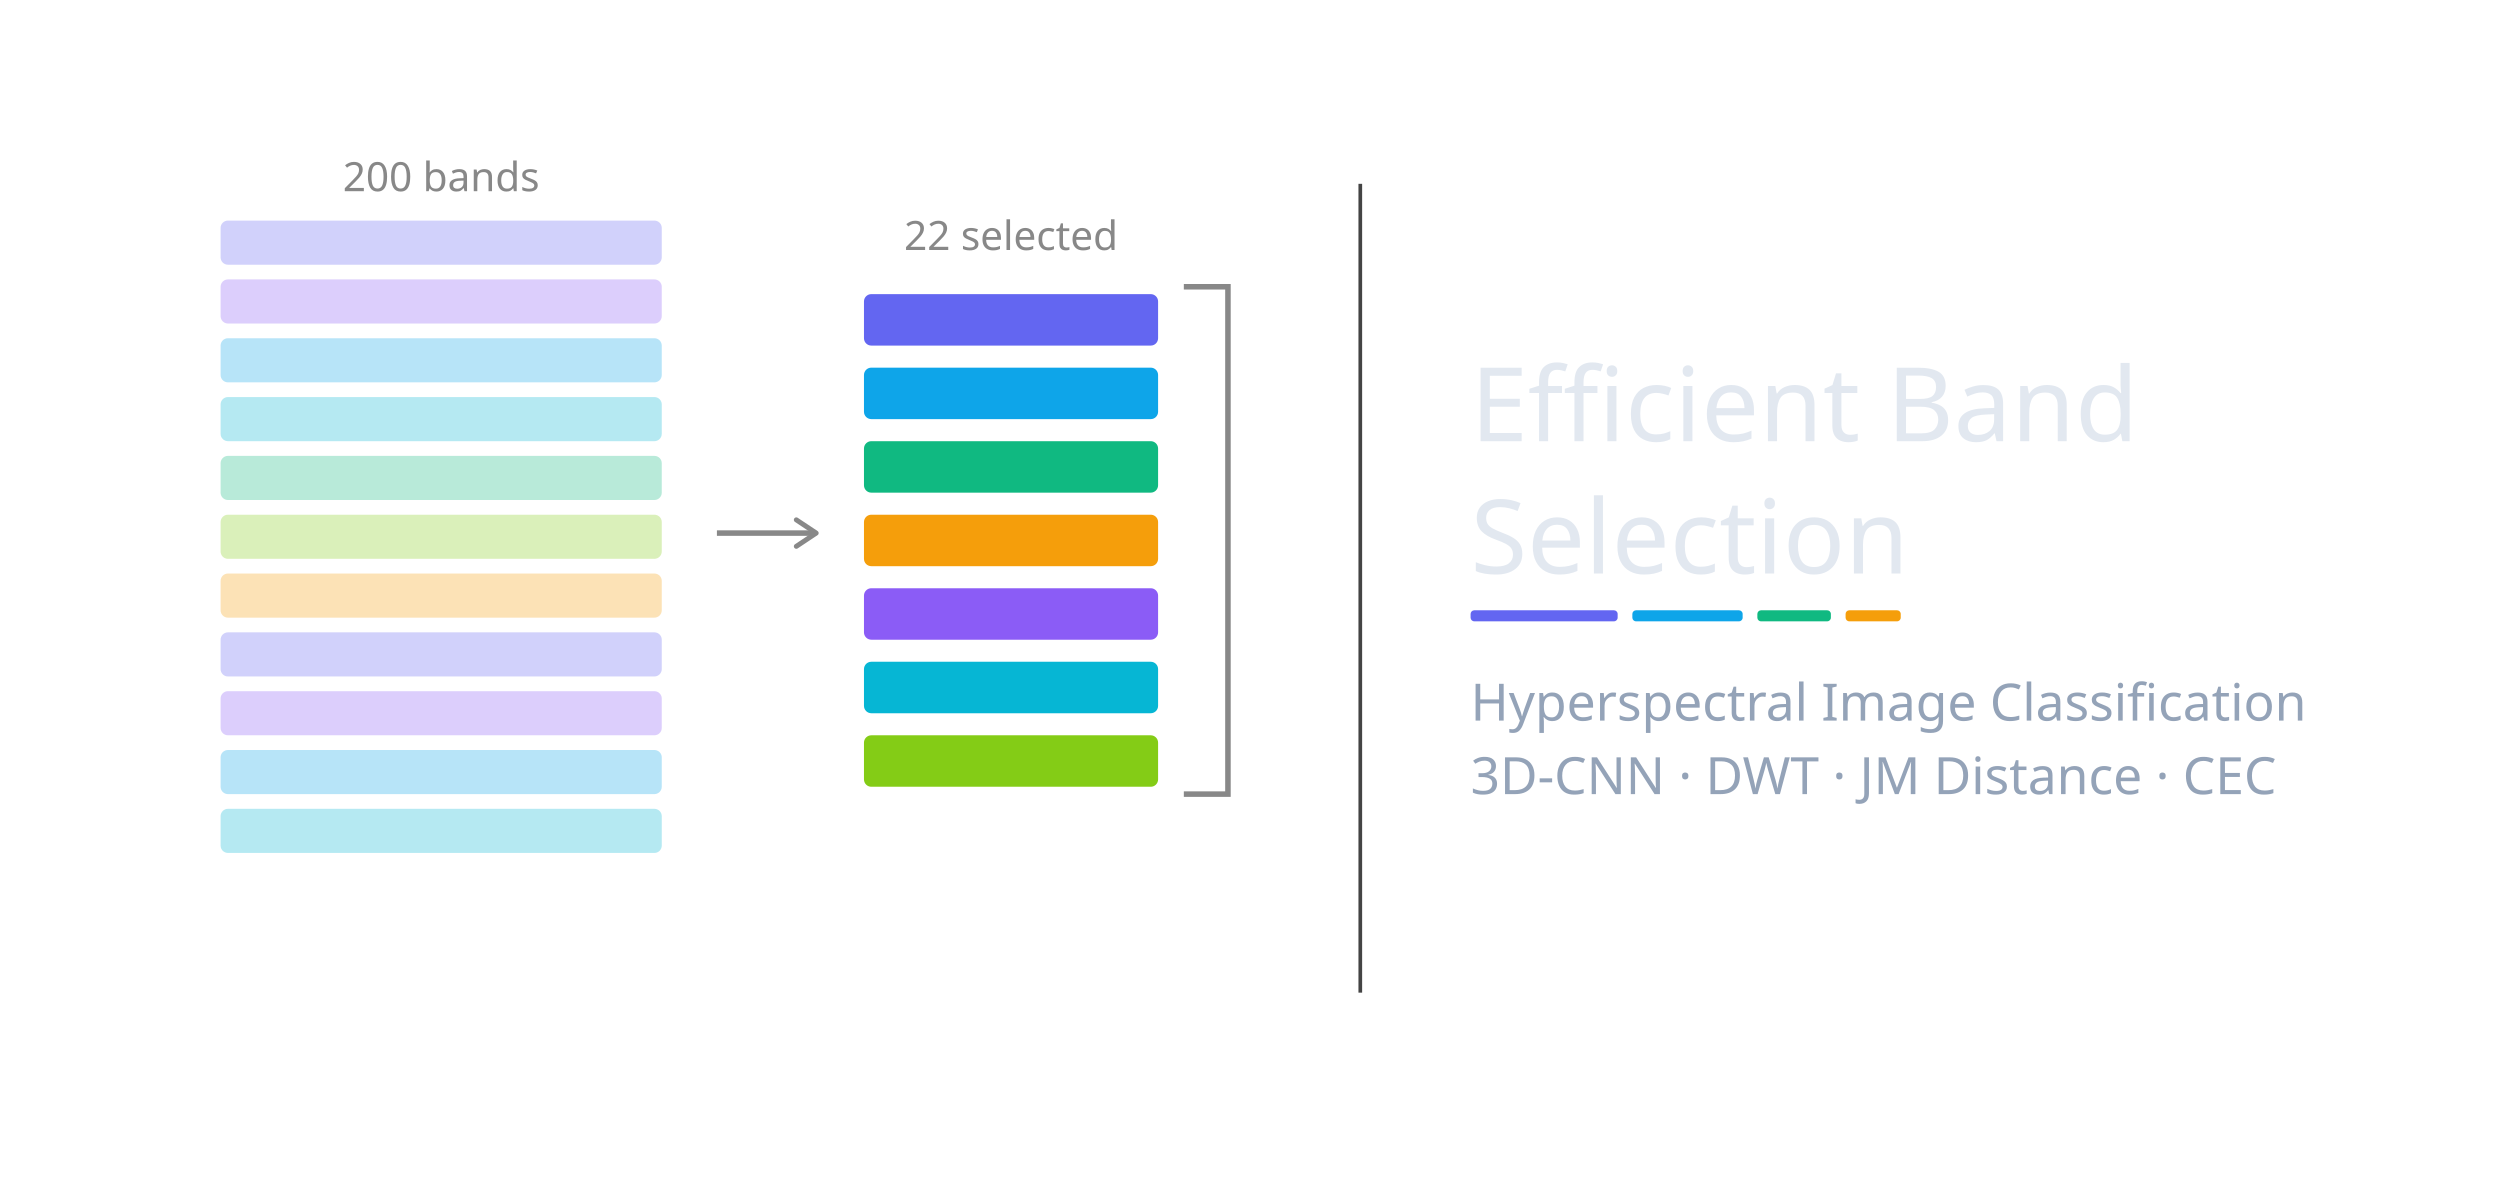
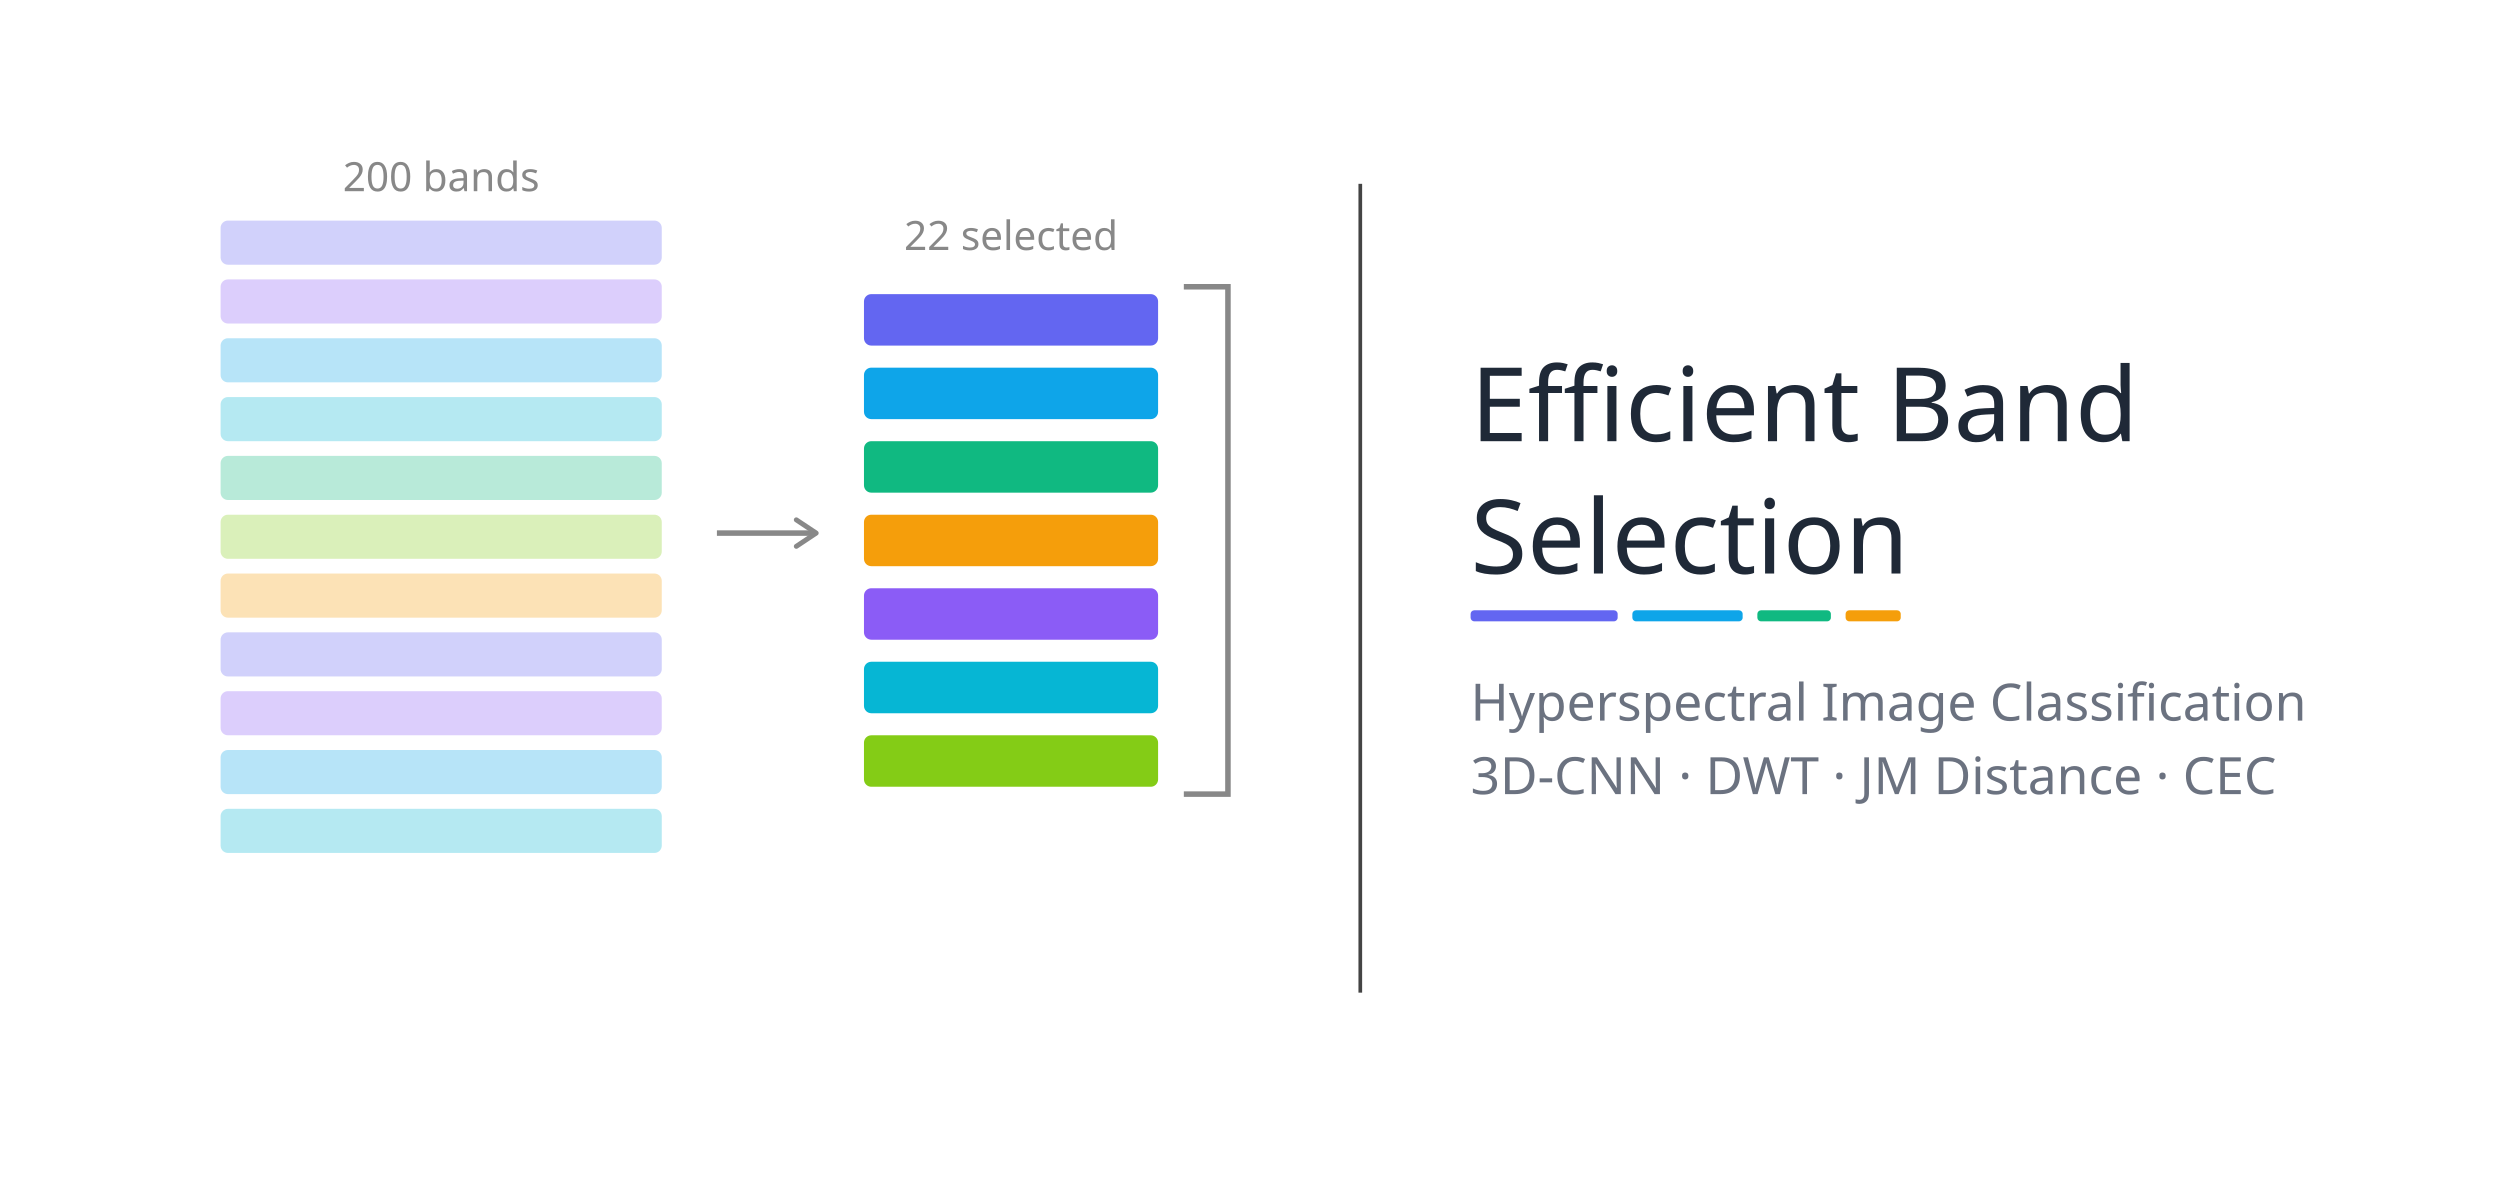
- <svg xmlns="http://www.w3.org/2000/svg" width="100%" viewBox="0 0 680 320" role="img">
+ <svg xmlns="http://www.w3.org/2000/svg" width="680" height="320" viewBox="0 0 680 320" role="img">
  <rect x="60" y="60" width="120" height="12" rx="2" fill="#6366f1" opacity="0.3" />
  <rect x="60" y="76" width="120" height="12" rx="2" fill="#8b5cf6" opacity="0.3" />
  <rect x="60" y="92" width="120" height="12" rx="2" fill="#0ea5e9" opacity="0.3" />
  <rect x="60" y="108" width="120" height="12" rx="2" fill="#06b6d4" opacity="0.3" />
  <rect x="60" y="124" width="120" height="12" rx="2" fill="#10b981" opacity="0.3" />
  <rect x="60" y="140" width="120" height="12" rx="2" fill="#84cc16" opacity="0.3" />
  <rect x="60" y="156" width="120" height="12" rx="2" fill="#f59e0b" opacity="0.3" />
  <rect x="60" y="172" width="120" height="12" rx="2" fill="#6366f1" opacity="0.3" />
  <rect x="60" y="188" width="120" height="12" rx="2" fill="#8b5cf6" opacity="0.3" />
  <rect x="60" y="204" width="120" height="12" rx="2" fill="#0ea5e9" opacity="0.3" />
  <rect x="60" y="220" width="120" height="12" rx="2" fill="#06b6d4" opacity="0.3" />
-   <line x1="195" y1="145" x2="222" y2="145" stroke="#888" stroke-width="1.5" marker-end="url(#arr2)" />
  <defs>
    <marker id="arr2" viewBox="0 0 10 10" refX="8" refY="5" markerWidth="6" markerHeight="6" orient="auto-start-reverse">
      <path d="M2 1L8 5L2 9" fill="none" stroke="#888" stroke-width="1.5" stroke-linecap="round" stroke-linejoin="round" />
    </marker>
  </defs>
+   <line x1="195" y1="145" x2="222" y2="145" stroke="#888" stroke-width="1.5" marker-end="url(#arr2)" />
  <rect x="235" y="80" width="80" height="14" rx="2" fill="#6366f1" />
  <rect x="235" y="100" width="80" height="14" rx="2" fill="#0ea5e9" />
  <rect x="235" y="120" width="80" height="14" rx="2" fill="#10b981" />
  <rect x="235" y="140" width="80" height="14" rx="2" fill="#f59e0b" />
  <rect x="235" y="160" width="80" height="14" rx="2" fill="#8b5cf6" />
  <rect x="235" y="180" width="80" height="14" rx="2" fill="#06b6d4" />
  <rect x="235" y="200" width="80" height="14" rx="2" fill="#84cc16" />
  <path d="M322 78 L334 78 L334 216 L322 216" fill="none" stroke="#888" stroke-width="1.5" />
  <text x="120" y="52" text-anchor="middle" font-family="sans-serif" font-size="11" fill="#888">200 bands</text>
  <text x="275" y="68" text-anchor="middle" font-family="sans-serif" font-size="11" fill="#888">22 selected</text>
  <line x1="370" y1="50" x2="370" y2="270" stroke="#444" stroke-width="1" />
-   <text x="400" y="120" font-family="sans-serif" font-size="28" font-weight="500" fill="#e2e8f0">Efficient Band</text>
-   <text x="400" y="156" font-family="sans-serif" font-size="28" font-weight="500" fill="#e2e8f0">Selection</text>
+   <text x="400" y="120" font-family="sans-serif" font-size="28" font-weight="500" fill="#1f2937">Efficient Band</text>
+   <text x="400" y="156" font-family="sans-serif" font-size="28" font-weight="500" fill="#1f2937">Selection</text>
  <rect x="400" y="166" width="40" height="3" rx="1" fill="#6366f1" />
  <rect x="444" y="166" width="30" height="3" rx="1" fill="#0ea5e9" />
  <rect x="478" y="166" width="20" height="3" rx="1" fill="#10b981" />
  <rect x="502" y="166" width="15" height="3" rx="1" fill="#f59e0b" />
-   <text x="400" y="196" font-family="sans-serif" font-size="14" fill="#94a3b8">Hyperspectral Image Classification</text>
-   <text x="400" y="216" font-family="sans-serif" font-size="14" fill="#94a3b8">3D-CNN · DWT · JM Distance · CEC</text>
+   <text x="400" y="196" font-family="sans-serif" font-size="14" fill="#6b7280">Hyperspectral Image Classification</text>
+   <text x="400" y="216" font-family="sans-serif" font-size="14" fill="#6b7280">3D-CNN · DWT · JM Distance · CEC</text>
</svg>
